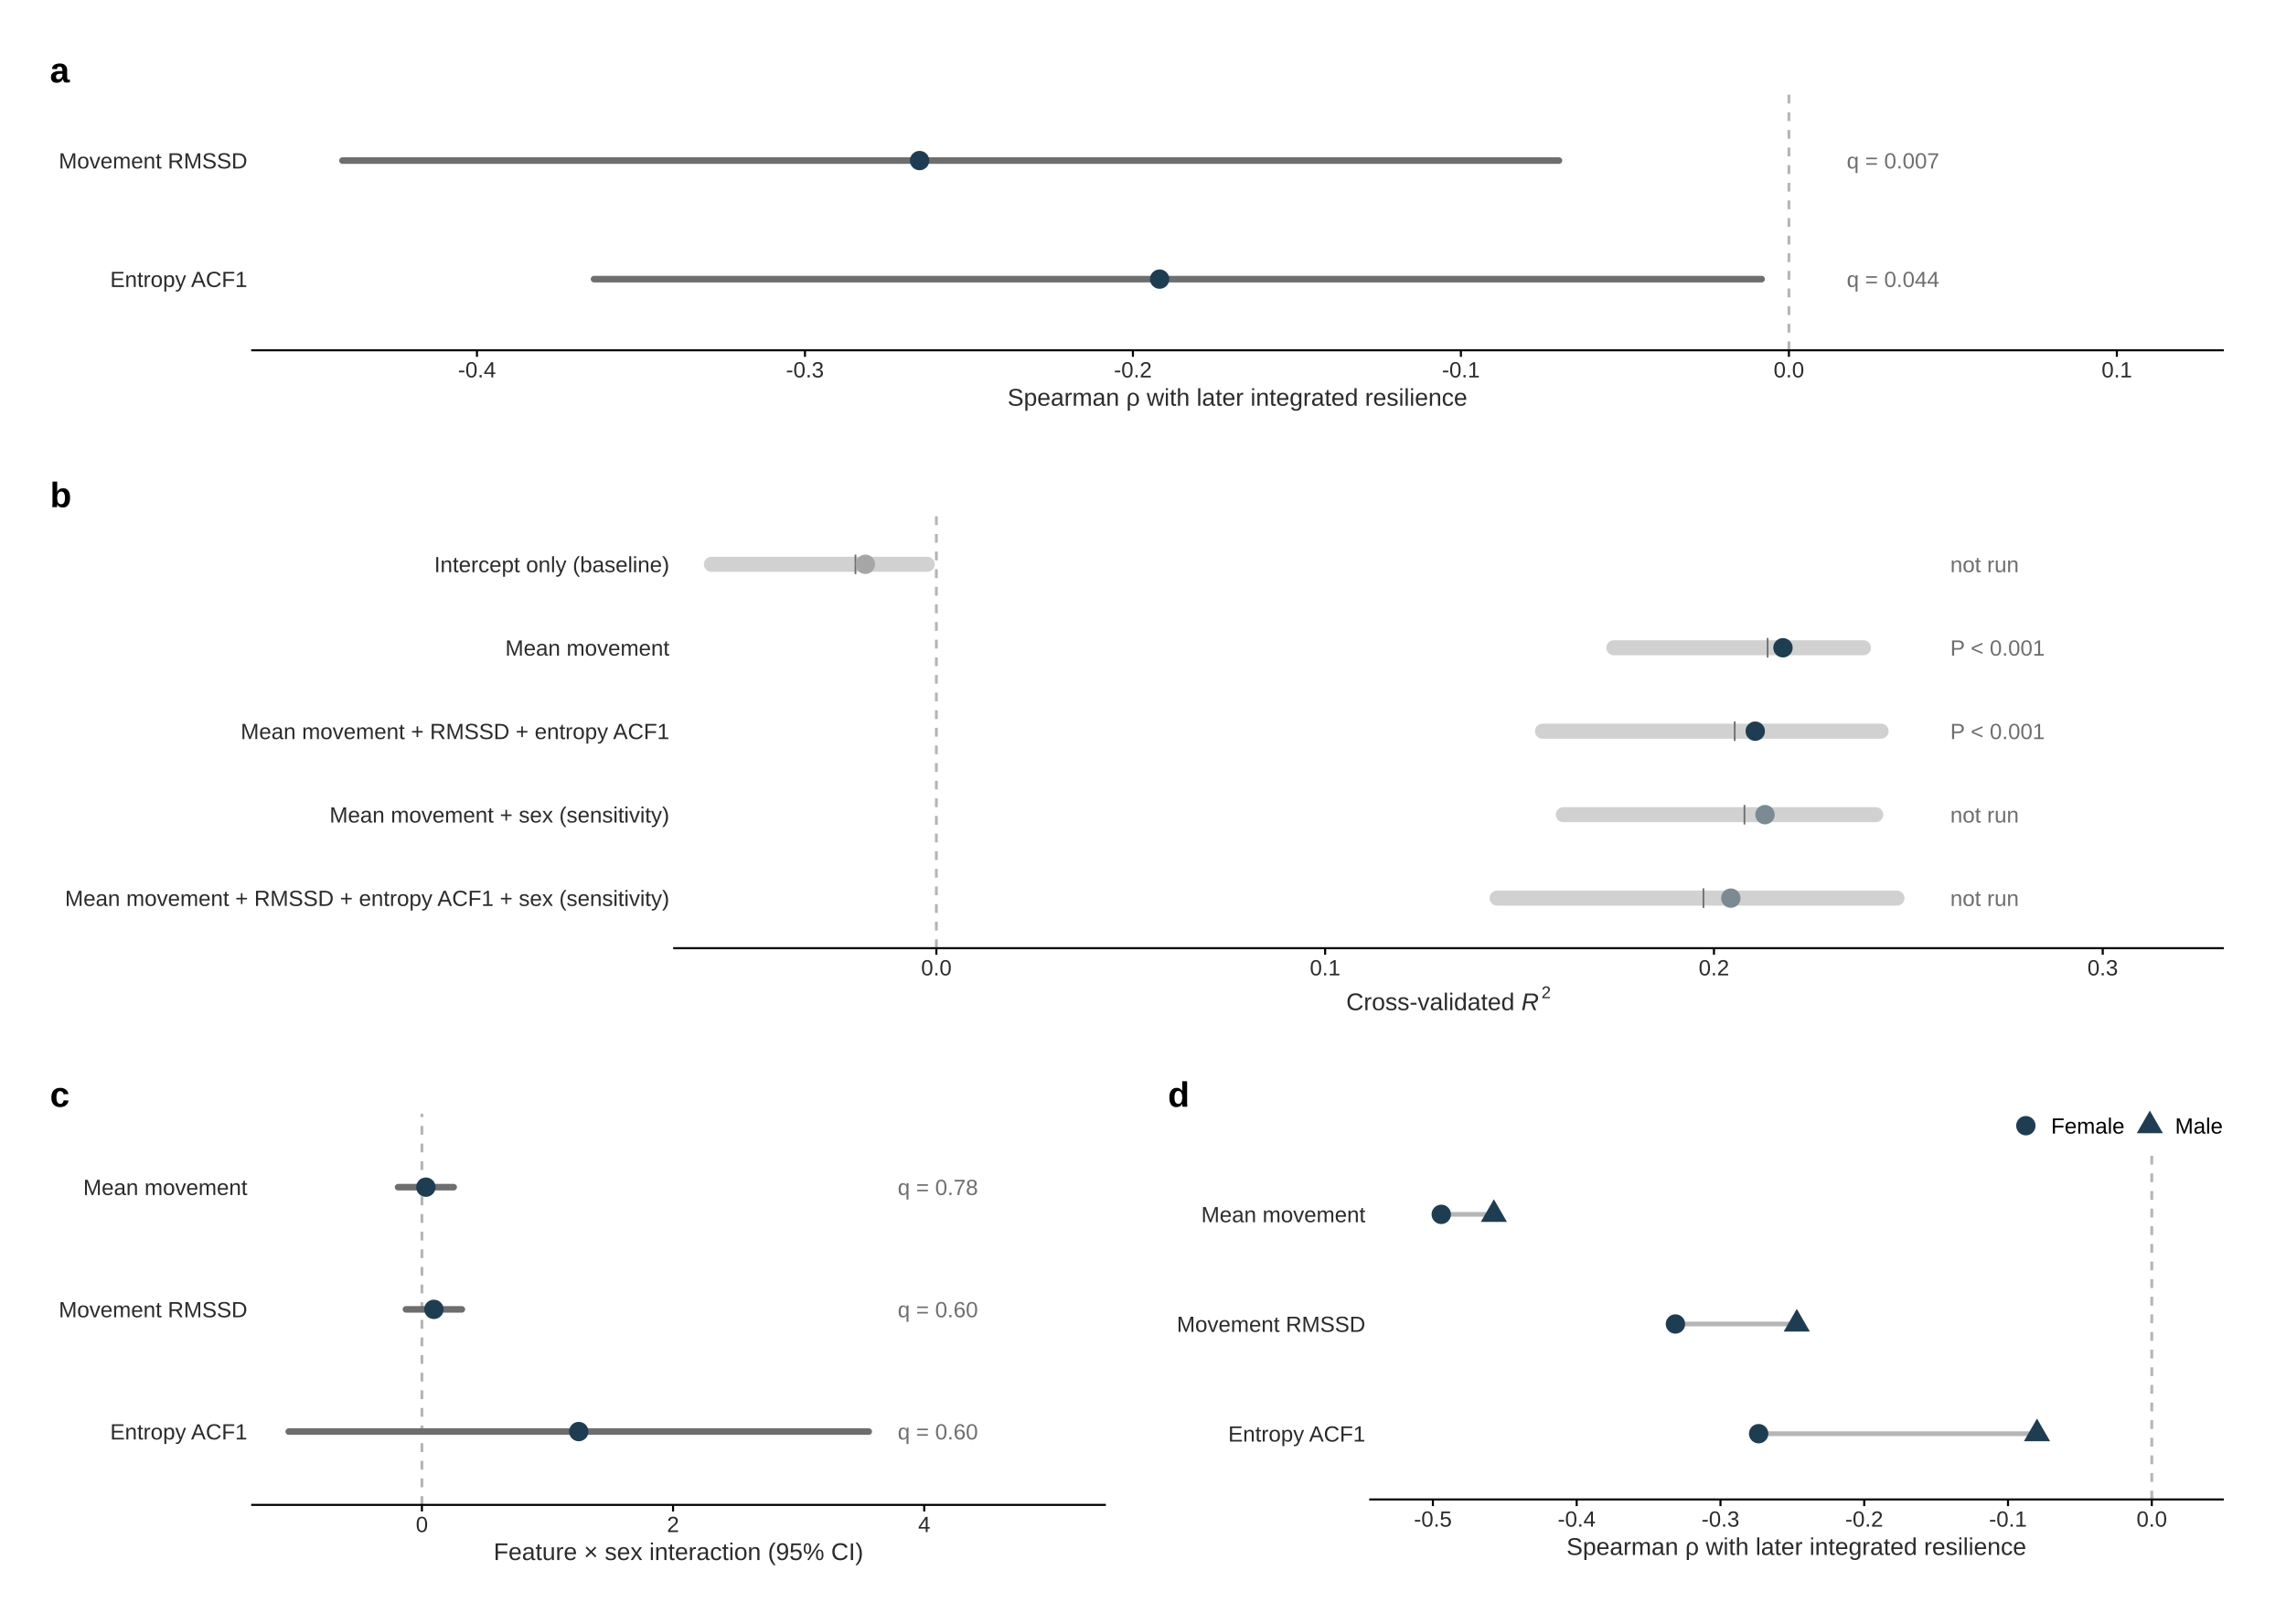
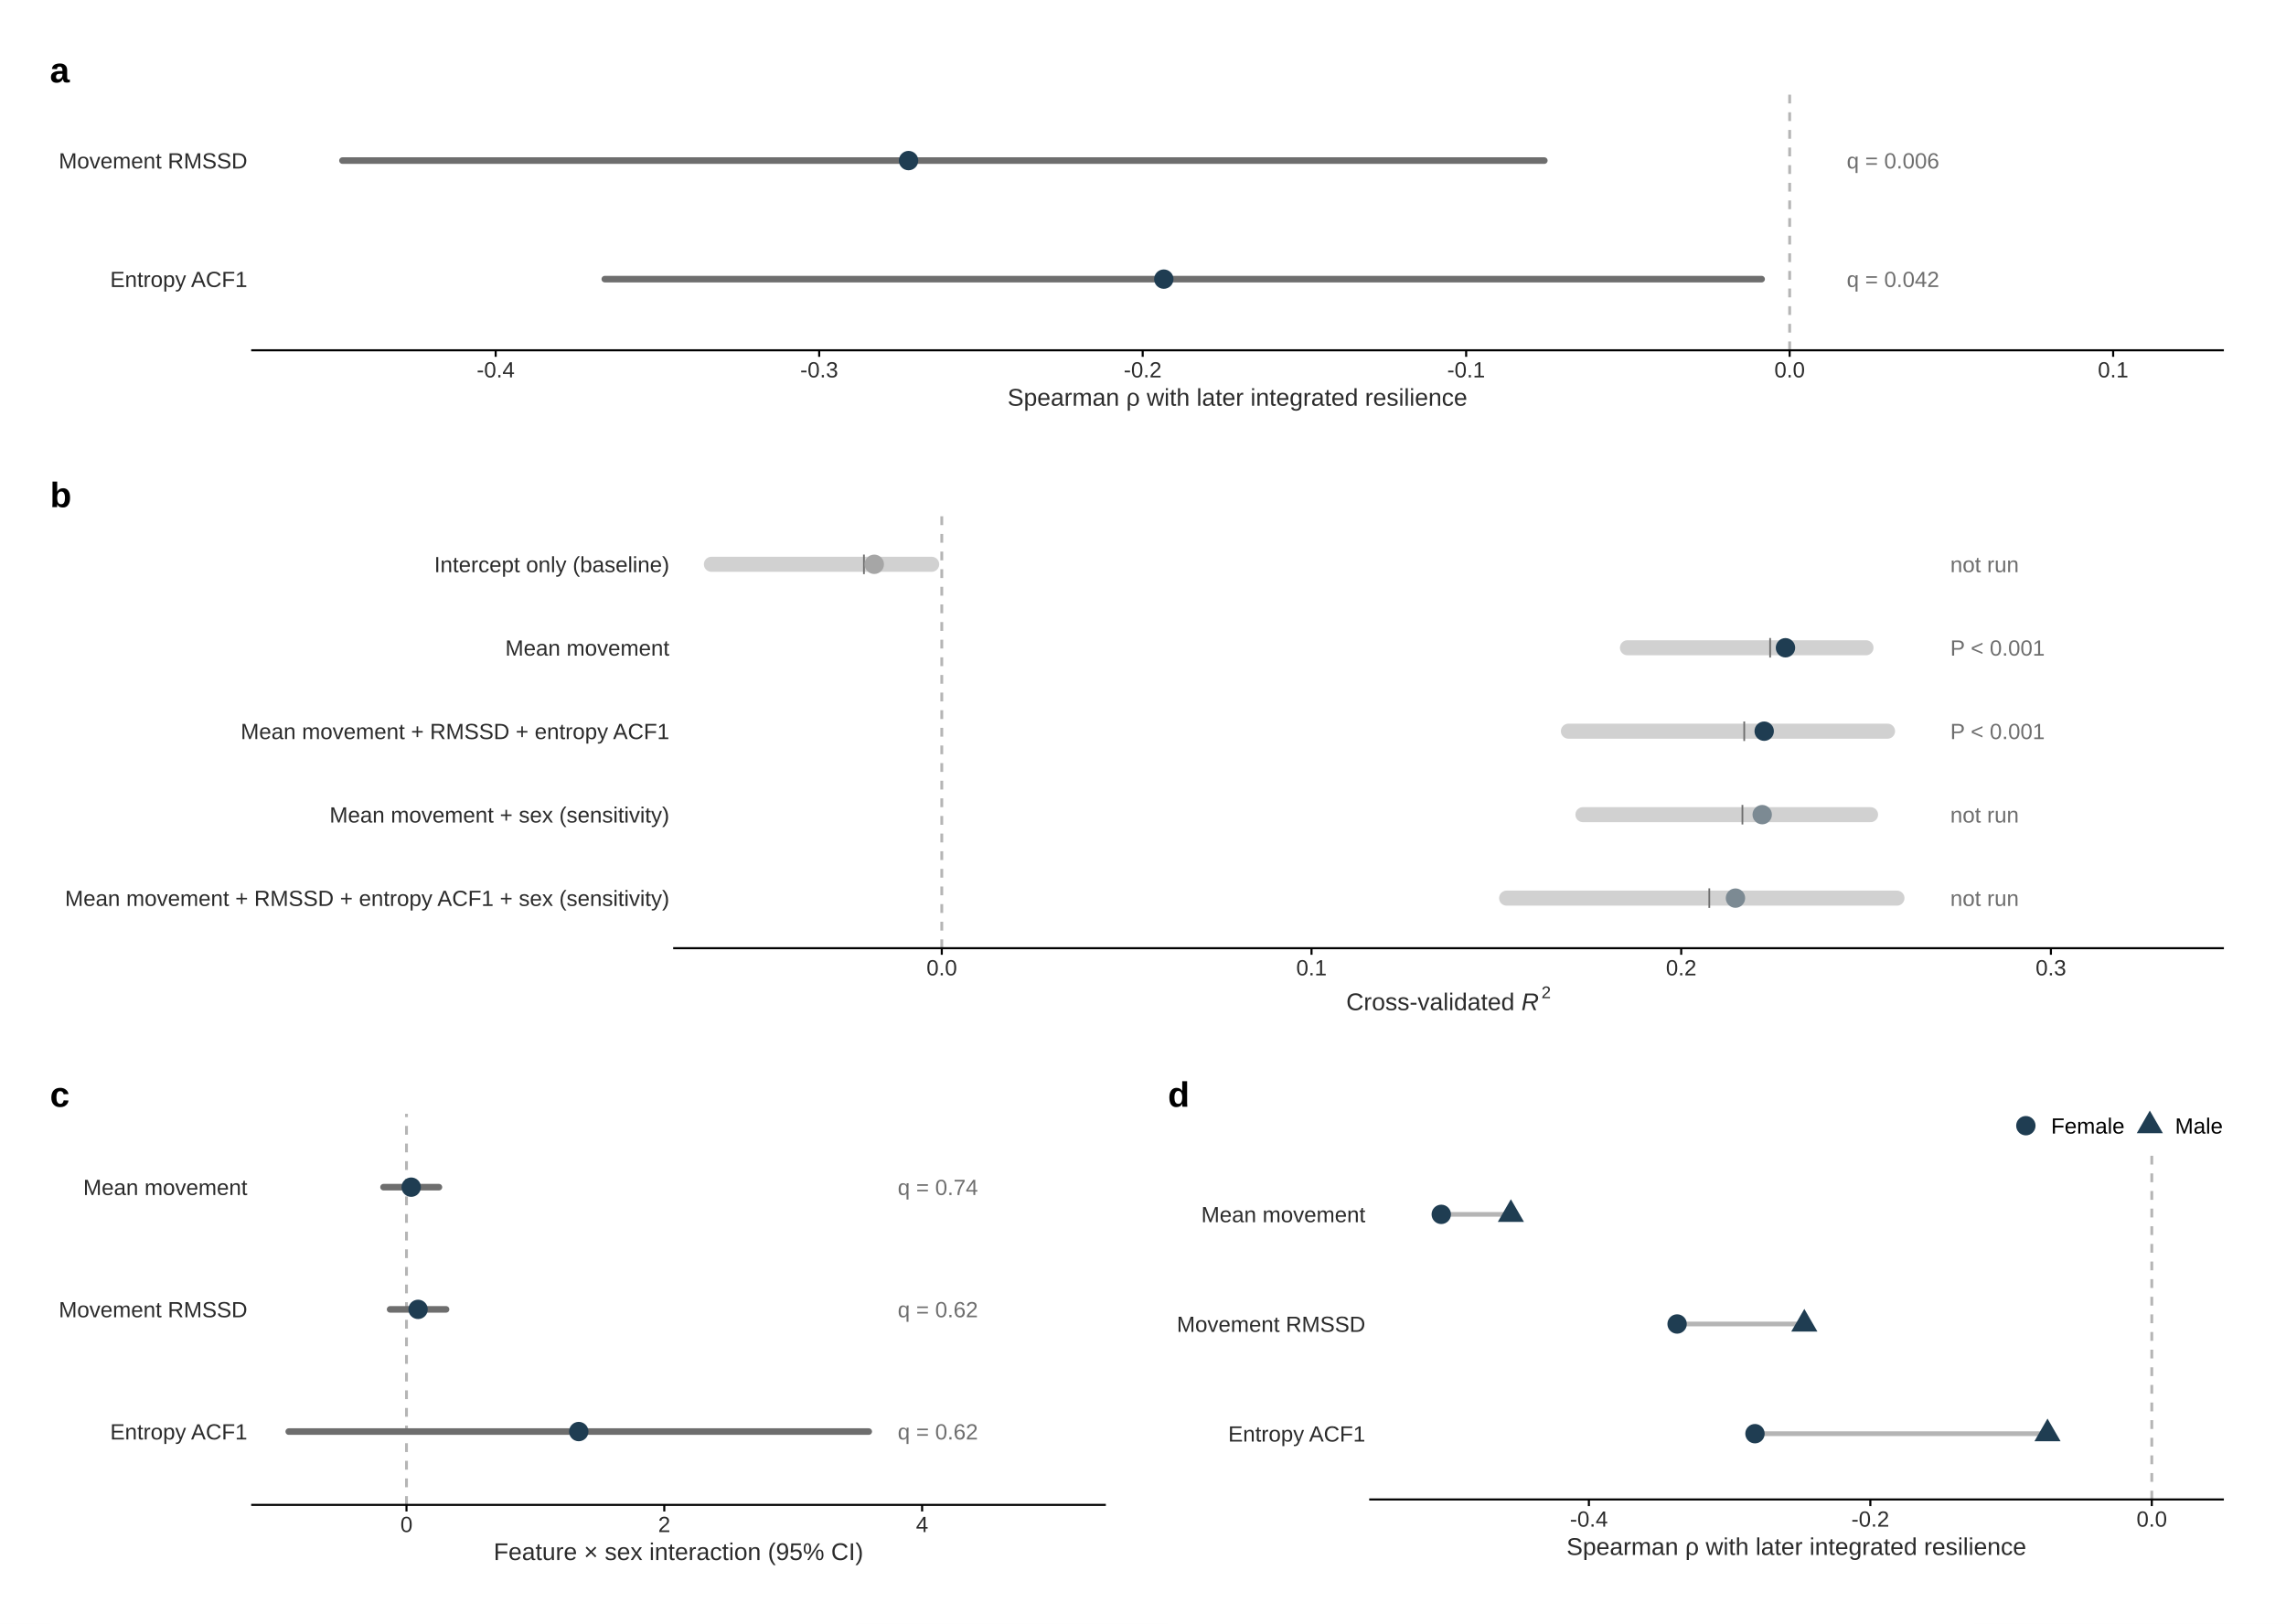
<svg xmlns="http://www.w3.org/2000/svg" width="183mm" height="130mm" viewBox="0 0 183 130">
  <rect width="100%" height="100%" fill="white" />
  <g id="panel_a" transform="translate(4.0012 4) scale(0.352775)">
    <g class="svglite">
      <defs>
        <style type="text/css">
    .svglite line, .svglite polyline, .svglite polygon, .svglite path, .svglite rect, .svglite circle {
      fill: none;
      stroke: #000000;
      stroke-linecap: round;
      stroke-linejoin: round;
      stroke-miterlimit: 10.00;
    }
    .svglite text {
      white-space: pre;
    }
    .svglite g.glyphgroup path {
      fill: inherit;
      stroke: none;
    }
  </style>
      </defs>
      <rect width="100%" height="100%" style="stroke: none; fill: #FFFFFF;" />
      <defs>
        <clipPath id="p1_1">
          <rect x="0.00" y="0.00" width="496.06" height="85.04" />
        </clipPath>
      </defs>
      <g clip-path="url(#p1_1)">
        <rect x="0" y="0" width="496.06" height="85.04" style="stroke-width: 0.53; stroke: #FFFFFF; fill: #FFFFFF;" />
      </g>
      <defs>
        <clipPath id="p1_2">
          <rect x="45.89" y="8.97" width="447.19" height="59.17" />
        </clipPath>
      </defs>
      <g clip-path="url(#p1_2)">
        <rect x="45.89" y="8.97" width="447.19" height="59.17" style="stroke-width: 0.53; stroke: none; fill: #FFFFFF;" />
-         <line x1="394.60" y1="68.14" x2="394.60" y2="8.97" style="stroke-width: 0.64; stroke: #B5B5B5; stroke-dasharray: 2.00,2.00; stroke-linecap: butt;" />
-         <line x1="66.37" y1="25.10" x2="342.42" y2="25.10" style="stroke-width: 1.49; stroke: #6E6E6E;" />
-         <line x1="123.46" y1="52.00" x2="388.41" y2="52.00" style="stroke-width: 1.49; stroke: #6E6E6E;" />
-         <circle cx="197.33" cy="25.10" r="2.20" style="stroke-width: 0.35; stroke: none; fill: #1F3D52;" />
-         <circle cx="251.80" cy="52.00" r="2.20" style="stroke-width: 0.35; stroke: none; fill: #1F3D52;" />
-         <text x="407.73" y="26.89" style="font-size: 5.00px;fill: #6E6E6E; font-family: &quot;Arial&quot;;">q = 0.007</text>
-         <text x="407.73" y="53.79" style="font-size: 5.00px;fill: #6E6E6E; font-family: &quot;Arial&quot;;">q = 0.044</text>
+         <line x1="394.77" y1="68.14" x2="394.77" y2="8.97" style="stroke-width: 0.64; stroke: #B5B5B5; stroke-dasharray: 2.00,2.00; stroke-linecap: butt;" />
+         <line x1="66.37" y1="25.10" x2="339.10" y2="25.10" style="stroke-width: 1.49; stroke: #6E6E6E;" />
+         <line x1="125.90" y1="52.00" x2="388.41" y2="52.00" style="stroke-width: 1.49; stroke: #6E6E6E;" />
+         <circle cx="194.83" cy="25.10" r="2.20" style="stroke-width: 0.35; stroke: none; fill: #1F3D52;" />
+         <circle cx="252.75" cy="52.00" r="2.20" style="stroke-width: 0.35; stroke: none; fill: #1F3D52;" />
+         <text x="407.73" y="26.89" style="font-size: 5.00px;fill: #6E6E6E; font-family: &quot;Arial&quot;;">q = 0.006</text>
+         <text x="407.73" y="53.79" style="font-size: 5.00px;fill: #6E6E6E; font-family: &quot;Arial&quot;;">q = 0.042</text>
      </g>
      <g clip-path="url(#p1_1)">
        <text x="44.79" y="53.79" text-anchor="end" style="font-size: 5.00px;fill: #2B2B2B; font-family: &quot;Arial&quot;;">Entropy ACF1</text>
        <text x="44.79" y="26.89" text-anchor="end" style="font-size: 5.00px;fill: #2B2B2B; font-family: &quot;Arial&quot;;">Movement RMSSD</text>
        <polyline points="45.89,68.14 493.07,68.14 " style="stroke-width: 0.47; stroke-linecap: square;" />
-         <polyline points="96.89,69.63 96.89,68.14 " style="stroke-width: 0.47; stroke-linecap: butt;" />
-         <polyline points="171.32,69.63 171.32,68.14 " style="stroke-width: 0.47; stroke-linecap: butt;" />
-         <polyline points="245.74,69.63 245.74,68.14 " style="stroke-width: 0.47; stroke-linecap: butt;" />
-         <polyline points="320.17,69.63 320.17,68.14 " style="stroke-width: 0.47; stroke-linecap: butt;" />
-         <polyline points="394.60,69.63 394.60,68.14 " style="stroke-width: 0.47; stroke-linecap: butt;" />
-         <polyline points="469.02,69.63 469.02,68.14 " style="stroke-width: 0.47; stroke-linecap: butt;" />
-         <text x="96.89" y="74.30" text-anchor="middle" style="font-size: 5.00px;fill: #2B2B2B; font-family: &quot;Arial&quot;;">-0.4</text>
-         <text x="171.32" y="74.30" text-anchor="middle" style="font-size: 5.00px;fill: #2B2B2B; font-family: &quot;Arial&quot;;">-0.3</text>
-         <text x="245.74" y="74.30" text-anchor="middle" style="font-size: 5.00px;fill: #2B2B2B; font-family: &quot;Arial&quot;;">-0.2</text>
-         <text x="320.17" y="74.30" text-anchor="middle" style="font-size: 5.00px;fill: #2B2B2B; font-family: &quot;Arial&quot;;">-0.1</text>
-         <text x="394.60" y="74.30" text-anchor="middle" style="font-size: 5.00px;fill: #2B2B2B; font-family: &quot;Arial&quot;;">0.0</text>
-         <text x="469.02" y="74.30" text-anchor="middle" style="font-size: 5.00px;fill: #2B2B2B; font-family: &quot;Arial&quot;;">0.1</text>
+         <polyline points="101.14,69.63 101.14,68.14 " style="stroke-width: 0.47; stroke-linecap: butt;" />
+         <polyline points="174.55,69.63 174.55,68.14 " style="stroke-width: 0.47; stroke-linecap: butt;" />
+         <polyline points="247.96,69.63 247.96,68.14 " style="stroke-width: 0.47; stroke-linecap: butt;" />
+         <polyline points="321.36,69.63 321.36,68.14 " style="stroke-width: 0.47; stroke-linecap: butt;" />
+         <polyline points="394.77,69.63 394.77,68.14 " style="stroke-width: 0.47; stroke-linecap: butt;" />
+         <polyline points="468.18,69.63 468.18,68.14 " style="stroke-width: 0.47; stroke-linecap: butt;" />
+         <text x="101.14" y="74.30" text-anchor="middle" style="font-size: 5.00px;fill: #2B2B2B; font-family: &quot;Arial&quot;;">-0.4</text>
+         <text x="174.55" y="74.30" text-anchor="middle" style="font-size: 5.00px;fill: #2B2B2B; font-family: &quot;Arial&quot;;">-0.3</text>
+         <text x="247.96" y="74.30" text-anchor="middle" style="font-size: 5.00px;fill: #2B2B2B; font-family: &quot;Arial&quot;;">-0.2</text>
+         <text x="321.36" y="74.30" text-anchor="middle" style="font-size: 5.00px;fill: #2B2B2B; font-family: &quot;Arial&quot;;">-0.1</text>
+         <text x="394.77" y="74.30" text-anchor="middle" style="font-size: 5.00px;fill: #2B2B2B; font-family: &quot;Arial&quot;;">0.0</text>
+         <text x="468.18" y="74.30" text-anchor="middle" style="font-size: 5.00px;fill: #2B2B2B; font-family: &quot;Arial&quot;;">0.1</text>
        <text x="217.29" y="80.73" style="font-size: 5.50px;fill: #2B2B2B; font-family: &quot;Arial&quot;;">Spearman</text>
        <text x="242.68" y="80.73" style="font-size: 5.50px;fill: #2B2B2B; font-family: &quot;Arial&quot;;"> </text>
        <text x="244.21" y="80.73" style="font-size: 5.50px;fill: #2B2B2B; font-family: &quot;Arial&quot;;">ρ</text>
        <text x="247.34" y="80.73" style="font-size: 5.50px;fill: #2B2B2B; font-family: &quot;Arial&quot;;"> </text>
        <text x="248.87" y="80.73" style="font-size: 5.50px;fill: #2B2B2B; font-family: &quot;Arial&quot;;">with later integrated resilience</text>
      </g>
    </g>
  </g>
  <text x="4.000" y="6.596" fill="black" font-family="Arial" font-size="2.822" font-weight="bold">a</text>
  <g id="panel_b" transform="translate(4 38.0006) scale(0.35278)">
    <g class="svglite">
      <defs>
        <style type="text/css">
    .svglite line, .svglite polyline, .svglite polygon, .svglite path, .svglite rect, .svglite circle {
      fill: none;
      stroke: #000000;
      stroke-linecap: round;
      stroke-linejoin: round;
      stroke-miterlimit: 10.00;
    }
    .svglite text {
      white-space: pre;
    }
    .svglite g.glyphgroup path {
      fill: inherit;
      stroke: none;
    }
  </style>
      </defs>
      <rect width="100%" height="100%" style="stroke: none; fill: #FFFFFF;" />
      <defs>
        <clipPath id="p2_1">
          <rect x="0.00" y="0.00" width="496.06" height="124.72" />
        </clipPath>
      </defs>
      <g clip-path="url(#p2_1)">
        <rect x="0.00" y="0.00" width="496.06" height="124.72" style="stroke-width: 0.53; stroke: #FFFFFF; fill: #FFFFFF;" />
      </g>
      <defs>
        <clipPath id="p2_2">
          <rect x="141.65" y="8.97" width="351.42" height="98.47" />
        </clipPath>
      </defs>
      <g clip-path="url(#p2_2)">
        <rect x="141.65" y="8.97" width="351.42" height="98.47" style="stroke-width: 0.53; stroke: none; fill: #FFFFFF;" />
-         <line x1="201.14" y1="107.44" x2="201.14" y2="8.97" style="stroke-width: 0.64; stroke: #B5B5B5; stroke-dasharray: 2.00,2.00; stroke-linecap: butt;" />
-         <line x1="150.09" y1="20.33" x2="199.07" y2="20.33" style="stroke-width: 3.41; stroke: #D1D1D1;" />
-         <line x1="354.87" y1="39.27" x2="411.52" y2="39.27" style="stroke-width: 3.41; stroke: #D1D1D1;" />
-         <line x1="338.68" y1="58.20" x2="415.52" y2="58.20" style="stroke-width: 3.41; stroke: #D1D1D1;" />
-         <line x1="343.41" y1="77.14" x2="414.32" y2="77.14" style="stroke-width: 3.41; stroke: #D1D1D1;" />
-         <line x1="328.38" y1="96.08" x2="419.12" y2="96.08" style="stroke-width: 3.41; stroke: #D1D1D1;" />
-         <text x="182.78" y="21.56" text-anchor="middle" style="font-size: 4.74px;fill: #6E6E6E; font-family: &quot;Arial&quot;;">|</text>
-         <text x="389.77" y="40.49" text-anchor="middle" style="font-size: 4.74px;fill: #6E6E6E; font-family: &quot;Arial&quot;;">|</text>
-         <text x="382.30" y="59.43" text-anchor="middle" style="font-size: 4.74px;fill: #6E6E6E; font-family: &quot;Arial&quot;;">|</text>
-         <text x="384.51" y="78.37" text-anchor="middle" style="font-size: 4.74px;fill: #6E6E6E; font-family: &quot;Arial&quot;;">|</text>
-         <text x="375.20" y="97.30" text-anchor="middle" style="font-size: 4.74px;fill: #6E6E6E; font-family: &quot;Arial&quot;;">|</text>
-         <circle cx="185.03" cy="20.33" r="2.20" style="stroke-width: 0.35; stroke: none; fill: #A6A6A6;" />
-         <circle cx="393.25" cy="39.27" r="2.20" style="stroke-width: 0.35; stroke: none; fill: #1F3D52;" />
-         <circle cx="386.96" cy="58.20" r="2.20" style="stroke-width: 0.35; stroke: none; fill: #1F3D52;" />
-         <circle cx="389.17" cy="77.14" r="2.20" style="stroke-width: 0.35; stroke: none; fill: #7C8A93;" />
-         <circle cx="381.42" cy="96.08" r="2.20" style="stroke-width: 0.35; stroke: none; fill: #7C8A93;" />
+         <line x1="202.37" y1="107.44" x2="202.37" y2="8.97" style="stroke-width: 0.64; stroke: #B5B5B5; stroke-dasharray: 2.00,2.00; stroke-linecap: butt;" />
+         <line x1="150.09" y1="20.33" x2="200.08" y2="20.33" style="stroke-width: 3.41; stroke: #D1D1D1;" />
+         <line x1="357.96" y1="39.27" x2="412.09" y2="39.27" style="stroke-width: 3.41; stroke: #D1D1D1;" />
+         <line x1="344.56" y1="58.20" x2="416.98" y2="58.20" style="stroke-width: 3.41; stroke: #D1D1D1;" />
+         <line x1="347.86" y1="77.14" x2="413.13" y2="77.14" style="stroke-width: 3.41; stroke: #D1D1D1;" />
+         <line x1="330.54" y1="96.08" x2="419.12" y2="96.08" style="stroke-width: 3.41; stroke: #D1D1D1;" />
+         <text x="184.70" y="21.56" text-anchor="middle" style="font-size: 4.74px;fill: #6E6E6E; font-family: &quot;Arial&quot;;">|</text>
+         <text x="390.34" y="40.49" text-anchor="middle" style="font-size: 4.74px;fill: #6E6E6E; font-family: &quot;Arial&quot;;">|</text>
+         <text x="384.46" y="59.43" text-anchor="middle" style="font-size: 4.74px;fill: #6E6E6E; font-family: &quot;Arial&quot;;">|</text>
+         <text x="384.05" y="78.37" text-anchor="middle" style="font-size: 4.74px;fill: #6E6E6E; font-family: &quot;Arial&quot;;">|</text>
+         <text x="376.53" y="97.30" text-anchor="middle" style="font-size: 4.74px;fill: #6E6E6E; font-family: &quot;Arial&quot;;">|</text>
+         <circle cx="187.05" cy="20.33" r="2.20" style="stroke-width: 0.35; stroke: none; fill: #A6A6A6;" />
+         <circle cx="393.82" cy="39.27" r="2.20" style="stroke-width: 0.35; stroke: none; fill: #1F3D52;" />
+         <circle cx="388.99" cy="58.20" r="2.20" style="stroke-width: 0.35; stroke: none; fill: #1F3D52;" />
+         <circle cx="388.54" cy="77.14" r="2.20" style="stroke-width: 0.35; stroke: none; fill: #7C8A93;" />
+         <circle cx="382.47" cy="96.08" r="2.20" style="stroke-width: 0.35; stroke: none; fill: #7C8A93;" />
        <text x="431.22" y="22.12" style="font-size: 5.00px;fill: #6E6E6E; font-family: &quot;Arial&quot;;">not run</text>
        <text x="431.22" y="41.05" style="font-size: 5.00px;fill: #6E6E6E; font-family: &quot;Arial&quot;;">P &lt; 0.001</text>
        <text x="431.22" y="59.99" style="font-size: 5.00px;fill: #6E6E6E; font-family: &quot;Arial&quot;;">P &lt; 0.001</text>
        <text x="431.22" y="78.93" style="font-size: 5.00px;fill: #6E6E6E; font-family: &quot;Arial&quot;;">not run</text>
        <text x="431.22" y="97.86" style="font-size: 5.00px;fill: #6E6E6E; font-family: &quot;Arial&quot;;">not run</text>
      </g>
      <g clip-path="url(#p2_1)">
        <text x="140.56" y="97.86" text-anchor="end" style="font-size: 5.00px;fill: #2B2B2B; font-family: &quot;Arial&quot;;">Mean movement + RMSSD + entropy ACF1 + sex  (sensitivity)</text>
        <text x="140.56" y="78.93" text-anchor="end" style="font-size: 5.00px;fill: #2B2B2B; font-family: &quot;Arial&quot;;">Mean movement + sex  (sensitivity)</text>
        <text x="140.56" y="59.99" text-anchor="end" style="font-size: 5.00px;fill: #2B2B2B; font-family: &quot;Arial&quot;;">Mean movement + RMSSD + entropy ACF1</text>
        <text x="140.56" y="41.05" text-anchor="end" style="font-size: 5.00px;fill: #2B2B2B; font-family: &quot;Arial&quot;;">Mean movement</text>
        <text x="140.56" y="22.12" text-anchor="end" style="font-size: 5.00px;fill: #2B2B2B; font-family: &quot;Arial&quot;;">Intercept only  (baseline)</text>
        <polyline points="141.65,107.44 493.07,107.44 " style="stroke-width: 0.47; stroke-linecap: square;" />
-         <polyline points="201.14,108.93 201.14,107.44 " style="stroke-width: 0.47; stroke-linecap: butt;" />
-         <polyline points="289.36,108.93 289.36,107.44 " style="stroke-width: 0.47; stroke-linecap: butt;" />
-         <polyline points="377.59,108.93 377.59,107.44 " style="stroke-width: 0.47; stroke-linecap: butt;" />
-         <polyline points="465.81,108.93 465.81,107.44 " style="stroke-width: 0.47; stroke-linecap: butt;" />
-         <text x="201.14" y="113.61" text-anchor="middle" style="font-size: 5.00px;fill: #2B2B2B; font-family: &quot;Arial&quot;;">0.0</text>
-         <text x="289.36" y="113.61" text-anchor="middle" style="font-size: 5.00px;fill: #2B2B2B; font-family: &quot;Arial&quot;;">0.1</text>
-         <text x="377.59" y="113.61" text-anchor="middle" style="font-size: 5.00px;fill: #2B2B2B; font-family: &quot;Arial&quot;;">0.2</text>
-         <text x="465.81" y="113.61" text-anchor="middle" style="font-size: 5.00px;fill: #2B2B2B; font-family: &quot;Arial&quot;;">0.3</text>
+         <polyline points="202.37,108.93 202.37,107.44 " style="stroke-width: 0.47; stroke-linecap: butt;" />
+         <polyline points="286.27,108.93 286.27,107.44 " style="stroke-width: 0.47; stroke-linecap: butt;" />
+         <polyline points="370.16,108.93 370.16,107.44 " style="stroke-width: 0.47; stroke-linecap: butt;" />
+         <polyline points="454.05,108.93 454.05,107.44 " style="stroke-width: 0.47; stroke-linecap: butt;" />
+         <text x="202.37" y="113.61" text-anchor="middle" style="font-size: 5.00px;fill: #2B2B2B; font-family: &quot;Arial&quot;;">0.0</text>
+         <text x="286.27" y="113.61" text-anchor="middle" style="font-size: 5.00px;fill: #2B2B2B; font-family: &quot;Arial&quot;;">0.1</text>
+         <text x="370.16" y="113.61" text-anchor="middle" style="font-size: 5.00px;fill: #2B2B2B; font-family: &quot;Arial&quot;;">0.2</text>
+         <text x="454.05" y="113.61" text-anchor="middle" style="font-size: 5.00px;fill: #2B2B2B; font-family: &quot;Arial&quot;;">0.3</text>
        <text x="294.14" y="121.51" style="font-size: 5.50px;fill: #2B2B2B; font-family: &quot;Arial&quot;;">Cross-validated </text>
        <text x="333.89" y="121.51" style="font-size: 5.50px; font-style: italic;fill: #2B2B2B; font-family: &quot;Arial&quot;;">R</text>
        <text x="338.45" y="118.79" style="font-size: 3.85px;fill: #2B2B2B; font-family: &quot;Arial&quot;;">2</text>
      </g>
    </g>
  </g>
  <text x="4.000" y="40.596" fill="black" font-family="Arial" font-size="2.822" font-weight="bold">b</text>
  <g id="panel_c" transform="translate(4.002 86) scale(0.352765)">
    <g class="svglite">
      <defs>
        <style type="text/css">
    .svglite line, .svglite polyline, .svglite polygon, .svglite path, .svglite rect, .svglite circle {
      fill: none;
      stroke: #000000;
      stroke-linecap: round;
      stroke-linejoin: round;
      stroke-miterlimit: 10.00;
    }
    .svglite text {
      white-space: pre;
    }
    .svglite g.glyphgroup path {
      fill: inherit;
      stroke: none;
    }
  </style>
      </defs>
      <rect width="100%" height="100%" style="stroke: none; fill: #FFFFFF;" />
      <defs>
        <clipPath id="p3_1">
          <rect x="0.00" y="0.00" width="242.36" height="113.39" />
        </clipPath>
      </defs>
      <g clip-path="url(#p3_1)">
        <rect x="0.00" y="0" width="242.36" height="113.39" style="stroke-width: 0.53; stroke: #FFFFFF; fill: #FFFFFF;" />
      </g>
      <defs>
        <clipPath id="p3_2">
          <rect x="45.89" y="8.97" width="193.49" height="88.74" />
        </clipPath>
      </defs>
      <g clip-path="url(#p3_2)">
        <rect x="45.89" y="8.97" width="193.49" height="88.74" style="stroke-width: 0.53; stroke: none; fill: #FFFFFF;" />
-         <line x1="84.40" y1="97.71" x2="84.40" y2="8.97" style="stroke-width: 0.64; stroke: #B5B5B5; stroke-dasharray: 2.00,2.00; stroke-linecap: butt;" />
-         <line x1="78.99" y1="25.61" x2="91.61" y2="25.61" style="stroke-width: 1.49; stroke: #6E6E6E;" />
-         <line x1="80.78" y1="53.34" x2="93.46" y2="53.34" style="stroke-width: 1.49; stroke: #6E6E6E;" />
+         <line x1="80.90" y1="97.71" x2="80.90" y2="8.97" style="stroke-width: 0.64; stroke: #B5B5B5; stroke-dasharray: 2.00,2.00; stroke-linecap: butt;" />
+         <line x1="75.69" y1="25.61" x2="88.26" y2="25.61" style="stroke-width: 1.49; stroke: #6E6E6E;" />
+         <line x1="77.18" y1="53.34" x2="89.88" y2="53.34" style="stroke-width: 1.49; stroke: #6E6E6E;" />
        <line x1="54.18" y1="81.07" x2="185.80" y2="81.07" style="stroke-width: 1.49; stroke: #6E6E6E;" />
-         <circle cx="85.30" cy="25.61" r="2.20" style="stroke-width: 0.35; stroke: none; fill: #1F3D52;" />
-         <circle cx="87.12" cy="53.34" r="2.20" style="stroke-width: 0.35; stroke: none; fill: #1F3D52;" />
+         <circle cx="81.97" cy="25.61" r="2.20" style="stroke-width: 0.35; stroke: none; fill: #1F3D52;" />
+         <circle cx="83.53" cy="53.34" r="2.20" style="stroke-width: 0.35; stroke: none; fill: #1F3D52;" />
        <circle cx="119.99" cy="81.07" r="2.20" style="stroke-width: 0.35; stroke: none; fill: #1F3D52;" />
-         <text x="192.38" y="27.39" style="font-size: 5.00px;fill: #6E6E6E; font-family: &quot;Arial&quot;;">q = 0.78</text>
-         <text x="192.38" y="55.13" style="font-size: 5.00px;fill: #6E6E6E; font-family: &quot;Arial&quot;;">q = 0.60</text>
-         <text x="192.38" y="82.86" style="font-size: 5.00px;fill: #6E6E6E; font-family: &quot;Arial&quot;;">q = 0.60</text>
+         <text x="192.38" y="27.39" style="font-size: 5.00px;fill: #6E6E6E; font-family: &quot;Arial&quot;;">q = 0.74</text>
+         <text x="192.38" y="55.13" style="font-size: 5.00px;fill: #6E6E6E; font-family: &quot;Arial&quot;;">q = 0.62</text>
+         <text x="192.38" y="82.86" style="font-size: 5.00px;fill: #6E6E6E; font-family: &quot;Arial&quot;;">q = 0.62</text>
      </g>
      <g clip-path="url(#p3_1)">
        <text x="44.79" y="82.86" text-anchor="end" style="font-size: 5.00px;fill: #2B2B2B; font-family: &quot;Arial&quot;;">Entropy ACF1</text>
        <text x="44.79" y="55.13" text-anchor="end" style="font-size: 5.00px;fill: #2B2B2B; font-family: &quot;Arial&quot;;">Movement RMSSD</text>
        <text x="44.79" y="27.39" text-anchor="end" style="font-size: 5.00px;fill: #2B2B2B; font-family: &quot;Arial&quot;;">Mean movement</text>
        <polyline points="45.89,97.71 239.37,97.71 " style="stroke-width: 0.47; stroke-linecap: square;" />
-         <polyline points="84.40,99.20 84.40,97.71 " style="stroke-width: 0.47; stroke-linecap: butt;" />
-         <polyline points="141.39,99.20 141.39,97.71 " style="stroke-width: 0.47; stroke-linecap: butt;" />
-         <polyline points="198.39,99.20 198.39,97.71 " style="stroke-width: 0.47; stroke-linecap: butt;" />
-         <text x="84.40" y="103.87" text-anchor="middle" style="font-size: 5.00px;fill: #2B2B2B; font-family: &quot;Arial&quot;;">0</text>
-         <text x="141.39" y="103.87" text-anchor="middle" style="font-size: 5.00px;fill: #2B2B2B; font-family: &quot;Arial&quot;;">2</text>
-         <text x="198.39" y="103.87" text-anchor="middle" style="font-size: 5.00px;fill: #2B2B2B; font-family: &quot;Arial&quot;;">4</text>
+         <polyline points="80.90,99.20 80.90,97.71 " style="stroke-width: 0.47; stroke-linecap: butt;" />
+         <polyline points="139.40,99.20 139.40,97.71 " style="stroke-width: 0.47; stroke-linecap: butt;" />
+         <polyline points="197.91,99.20 197.91,97.71 " style="stroke-width: 0.47; stroke-linecap: butt;" />
+         <text x="80.90" y="103.87" text-anchor="middle" style="font-size: 5.00px;fill: #2B2B2B; font-family: &quot;Arial&quot;;">0</text>
+         <text x="139.40" y="103.87" text-anchor="middle" style="font-size: 5.00px;fill: #2B2B2B; font-family: &quot;Arial&quot;;">2</text>
+         <text x="197.91" y="103.87" text-anchor="middle" style="font-size: 5.00px;fill: #2B2B2B; font-family: &quot;Arial&quot;;">4</text>
        <text x="142.63" y="110.23" text-anchor="middle" style="font-size: 5.50px;fill: #2B2B2B; font-family: &quot;Arial&quot;;">Feature × sex interaction (95% CI)</text>
      </g>
    </g>
  </g>
  <text x="4.000" y="88.596" fill="black" font-family="Arial" font-size="2.822" font-weight="bold">c</text>
  <g id="panel_d" transform="translate(93.502 86) scale(0.352765)">
    <g class="svglite">
      <defs>
        <style type="text/css">
    .svglite line, .svglite polyline, .svglite polygon, .svglite path, .svglite rect, .svglite circle {
      fill: none;
      stroke: #000000;
      stroke-linecap: round;
      stroke-linejoin: round;
      stroke-miterlimit: 10.00;
    }
    .svglite text {
      white-space: pre;
    }
    .svglite g.glyphgroup path {
      fill: inherit;
      stroke: none;
    }
  </style>
      </defs>
      <rect width="100%" height="100%" style="stroke: none; fill: #FFFFFF;" />
      <defs>
        <clipPath id="p4_1">
          <rect x="0.00" y="0.00" width="242.36" height="113.39" />
        </clipPath>
      </defs>
      <g clip-path="url(#p4_1)">
        <rect x="0.00" y="0" width="242.36" height="113.39" style="stroke-width: 0.53; stroke: #FFFFFF; fill: #FFFFFF;" />
      </g>
      <defs>
        <clipPath id="p4_2">
          <rect x="45.89" y="16.84" width="193.49" height="79.64" />
        </clipPath>
      </defs>
      <g clip-path="url(#p4_2)">
        <rect x="45.89" y="16.84" width="193.49" height="79.64" style="stroke-width: 0.53; stroke: none; fill: #FFFFFF;" />
        <line x1="223.25" y1="96.48" x2="223.25" y2="16.84" style="stroke-width: 0.64; stroke: #B5B5B5; stroke-dasharray: 2.00,2.00; stroke-linecap: butt;" />
-         <line x1="62.01" y1="31.78" x2="73.95" y2="31.78" style="stroke-width: 1.07; stroke: #B5B5B5; stroke-linecap: butt;" />
-         <line x1="115.15" y1="56.66" x2="142.69" y2="56.66" style="stroke-width: 1.07; stroke: #B5B5B5; stroke-linecap: butt;" />
-         <line x1="134.03" y1="81.55" x2="197.20" y2="81.55" style="stroke-width: 1.07; stroke: #B5B5B5; stroke-linecap: butt;" />
+         <line x1="62.01" y1="31.78" x2="77.81" y2="31.78" style="stroke-width: 1.07; stroke: #B5B5B5; stroke-linecap: butt;" />
+         <line x1="115.53" y1="56.66" x2="144.40" y2="56.66" style="stroke-width: 1.07; stroke: #B5B5B5; stroke-linecap: butt;" />
+         <line x1="133.20" y1="81.55" x2="199.58" y2="81.55" style="stroke-width: 1.07; stroke: #B5B5B5; stroke-linecap: butt;" />
        <circle cx="62.01" cy="31.78" r="2.20" style="stroke-width: 0.35; stroke: none; fill: #1F3D52;" />
-         <circle cx="115.15" cy="56.66" r="2.20" style="stroke-width: 0.35; stroke: none; fill: #1F3D52;" />
-         <circle cx="134.03" cy="81.55" r="2.20" style="stroke-width: 0.35; stroke: none; fill: #1F3D52;" />
-         <polygon points="73.95,28.35 76.91,33.49 70.98,33.49 " style="stroke-width: 0.35; stroke: none; fill: #1F3D52;" />
-         <polygon points="142.69,53.23 145.66,58.38 139.72,58.38 " style="stroke-width: 0.35; stroke: none; fill: #1F3D52;" />
-         <polygon points="197.20,78.12 200.17,83.26 194.23,83.26 " style="stroke-width: 0.35; stroke: none; fill: #1F3D52;" />
+         <circle cx="115.53" cy="56.66" r="2.20" style="stroke-width: 0.35; stroke: none; fill: #1F3D52;" />
+         <circle cx="133.20" cy="81.55" r="2.20" style="stroke-width: 0.35; stroke: none; fill: #1F3D52;" />
+         <polygon points="77.81,28.35 80.78,33.49 74.84,33.49 " style="stroke-width: 0.35; stroke: none; fill: #1F3D52;" />
+         <polygon points="144.40,53.23 147.37,58.38 141.43,58.38 " style="stroke-width: 0.35; stroke: none; fill: #1F3D52;" />
+         <polygon points="199.58,78.12 202.55,83.26 196.62,83.26 " style="stroke-width: 0.35; stroke: none; fill: #1F3D52;" />
      </g>
      <g clip-path="url(#p4_1)">
        <text x="44.79" y="83.34" text-anchor="end" style="font-size: 5.00px;fill: #2B2B2B; font-family: &quot;Arial&quot;;">Entropy ACF1</text>
        <text x="44.79" y="58.45" text-anchor="end" style="font-size: 5.00px;fill: #2B2B2B; font-family: &quot;Arial&quot;;">Movement RMSSD</text>
        <text x="44.79" y="33.56" text-anchor="end" style="font-size: 5.00px;fill: #2B2B2B; font-family: &quot;Arial&quot;;">Mean movement</text>
        <polyline points="45.89,96.48 239.37,96.48 " style="stroke-width: 0.47; stroke-linecap: square;" />
-         <polyline points="60.11,97.98 60.11,96.48 " style="stroke-width: 0.47; stroke-linecap: butt;" />
-         <polyline points="92.74,97.98 92.74,96.48 " style="stroke-width: 0.47; stroke-linecap: butt;" />
-         <polyline points="125.37,97.98 125.37,96.48 " style="stroke-width: 0.47; stroke-linecap: butt;" />
-         <polyline points="157.99,97.98 157.99,96.48 " style="stroke-width: 0.47; stroke-linecap: butt;" />
-         <polyline points="190.62,97.98 190.62,96.48 " style="stroke-width: 0.47; stroke-linecap: butt;" />
+         <polyline points="95.51,97.98 95.51,96.48 " style="stroke-width: 0.47; stroke-linecap: butt;" />
+         <polyline points="159.38,97.98 159.38,96.48 " style="stroke-width: 0.47; stroke-linecap: butt;" />
        <polyline points="223.25,97.98 223.25,96.48 " style="stroke-width: 0.47; stroke-linecap: butt;" />
-         <text x="60.11" y="102.65" text-anchor="middle" style="font-size: 5.00px;fill: #2B2B2B; font-family: &quot;Arial&quot;;">-0.5</text>
-         <text x="92.74" y="102.65" text-anchor="middle" style="font-size: 5.00px;fill: #2B2B2B; font-family: &quot;Arial&quot;;">-0.4</text>
-         <text x="125.37" y="102.65" text-anchor="middle" style="font-size: 5.00px;fill: #2B2B2B; font-family: &quot;Arial&quot;;">-0.3</text>
-         <text x="157.99" y="102.65" text-anchor="middle" style="font-size: 5.00px;fill: #2B2B2B; font-family: &quot;Arial&quot;;">-0.2</text>
-         <text x="190.62" y="102.65" text-anchor="middle" style="font-size: 5.00px;fill: #2B2B2B; font-family: &quot;Arial&quot;;">-0.1</text>
+         <text x="95.51" y="102.65" text-anchor="middle" style="font-size: 5.00px;fill: #2B2B2B; font-family: &quot;Arial&quot;;">-0.4</text>
+         <text x="159.38" y="102.65" text-anchor="middle" style="font-size: 5.00px;fill: #2B2B2B; font-family: &quot;Arial&quot;;">-0.2</text>
        <text x="223.25" y="102.65" text-anchor="middle" style="font-size: 5.00px;fill: #2B2B2B; font-family: &quot;Arial&quot;;">0.0</text>
        <text x="90.44" y="109.07" style="font-size: 5.50px;fill: #2B2B2B; font-family: &quot;Arial&quot;;">Spearman</text>
        <text x="115.83" y="109.07" style="font-size: 5.50px;fill: #2B2B2B; font-family: &quot;Arial&quot;;"> </text>
        <text x="117.36" y="109.07" style="font-size: 5.50px;fill: #2B2B2B; font-family: &quot;Arial&quot;;">ρ</text>
        <text x="120.49" y="109.07" style="font-size: 5.50px;fill: #2B2B2B; font-family: &quot;Arial&quot;;"> </text>
        <text x="122.02" y="109.07" style="font-size: 5.50px;fill: #2B2B2B; font-family: &quot;Arial&quot;;">with later integrated resilience</text>
        <rect x="191.68" y="8.97" width="47.69" height="5.39" style="stroke-width: 0.53; stroke: none; fill: #FFFFFF;" />
        <rect x="191.68" y="8.97" width="5.98" height="5.39" style="stroke-width: 0.53; stroke: none; fill: #FFFFFF;" />
        <circle cx="194.67" cy="11.66" r="2.20" style="stroke-width: 0.35; stroke: none; fill: #1F3D52;" />
        <rect x="219.81" y="8.97" width="5.98" height="5.39" style="stroke-width: 0.53; stroke: none; fill: #FFFFFF;" />
        <polygon points="222.80,8.23 225.77,13.37 219.83,13.37 " style="stroke-width: 0.35; stroke: none; fill: #1F3D52;" />
        <text x="200.40" y="13.45" style="font-size: 5.00px; font-family: &quot;Arial&quot;;">Female</text>
        <text x="228.53" y="13.45" style="font-size: 5.00px; font-family: &quot;Arial&quot;;">Male</text>
      </g>
    </g>
  </g>
  <text x="93.500" y="88.596" fill="black" font-family="Arial" font-size="2.822" font-weight="bold">d</text>
</svg>
